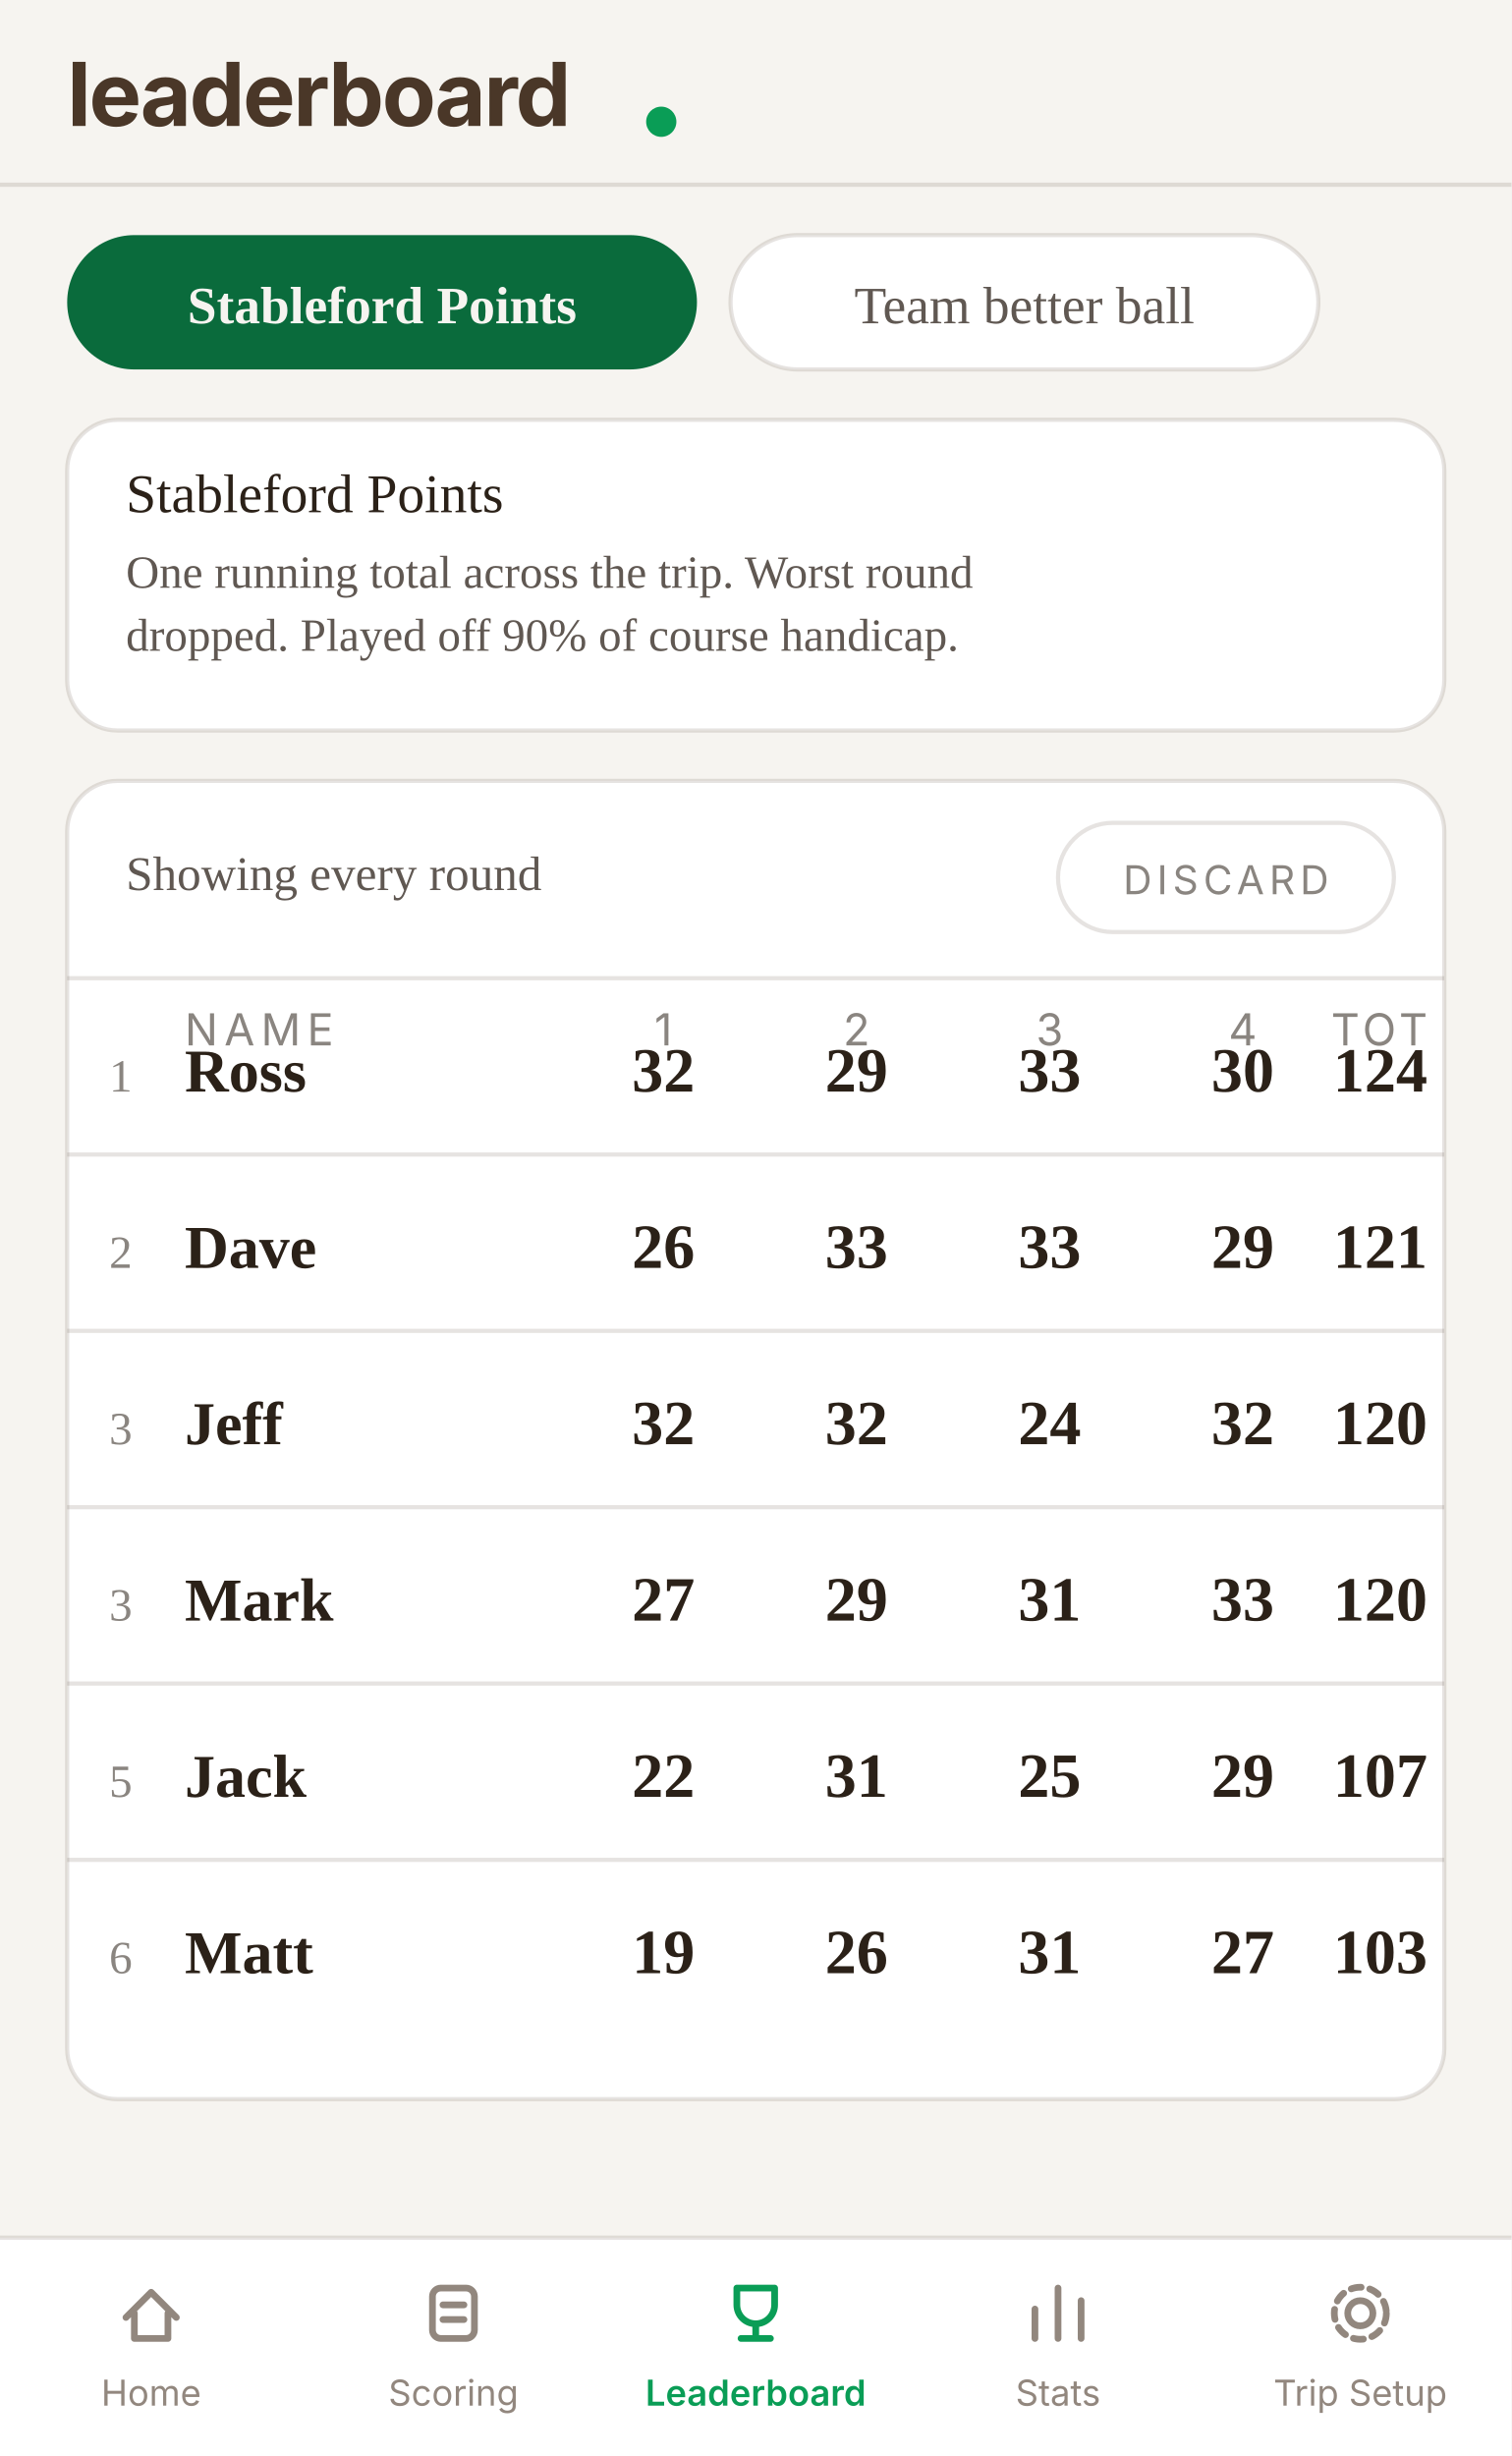
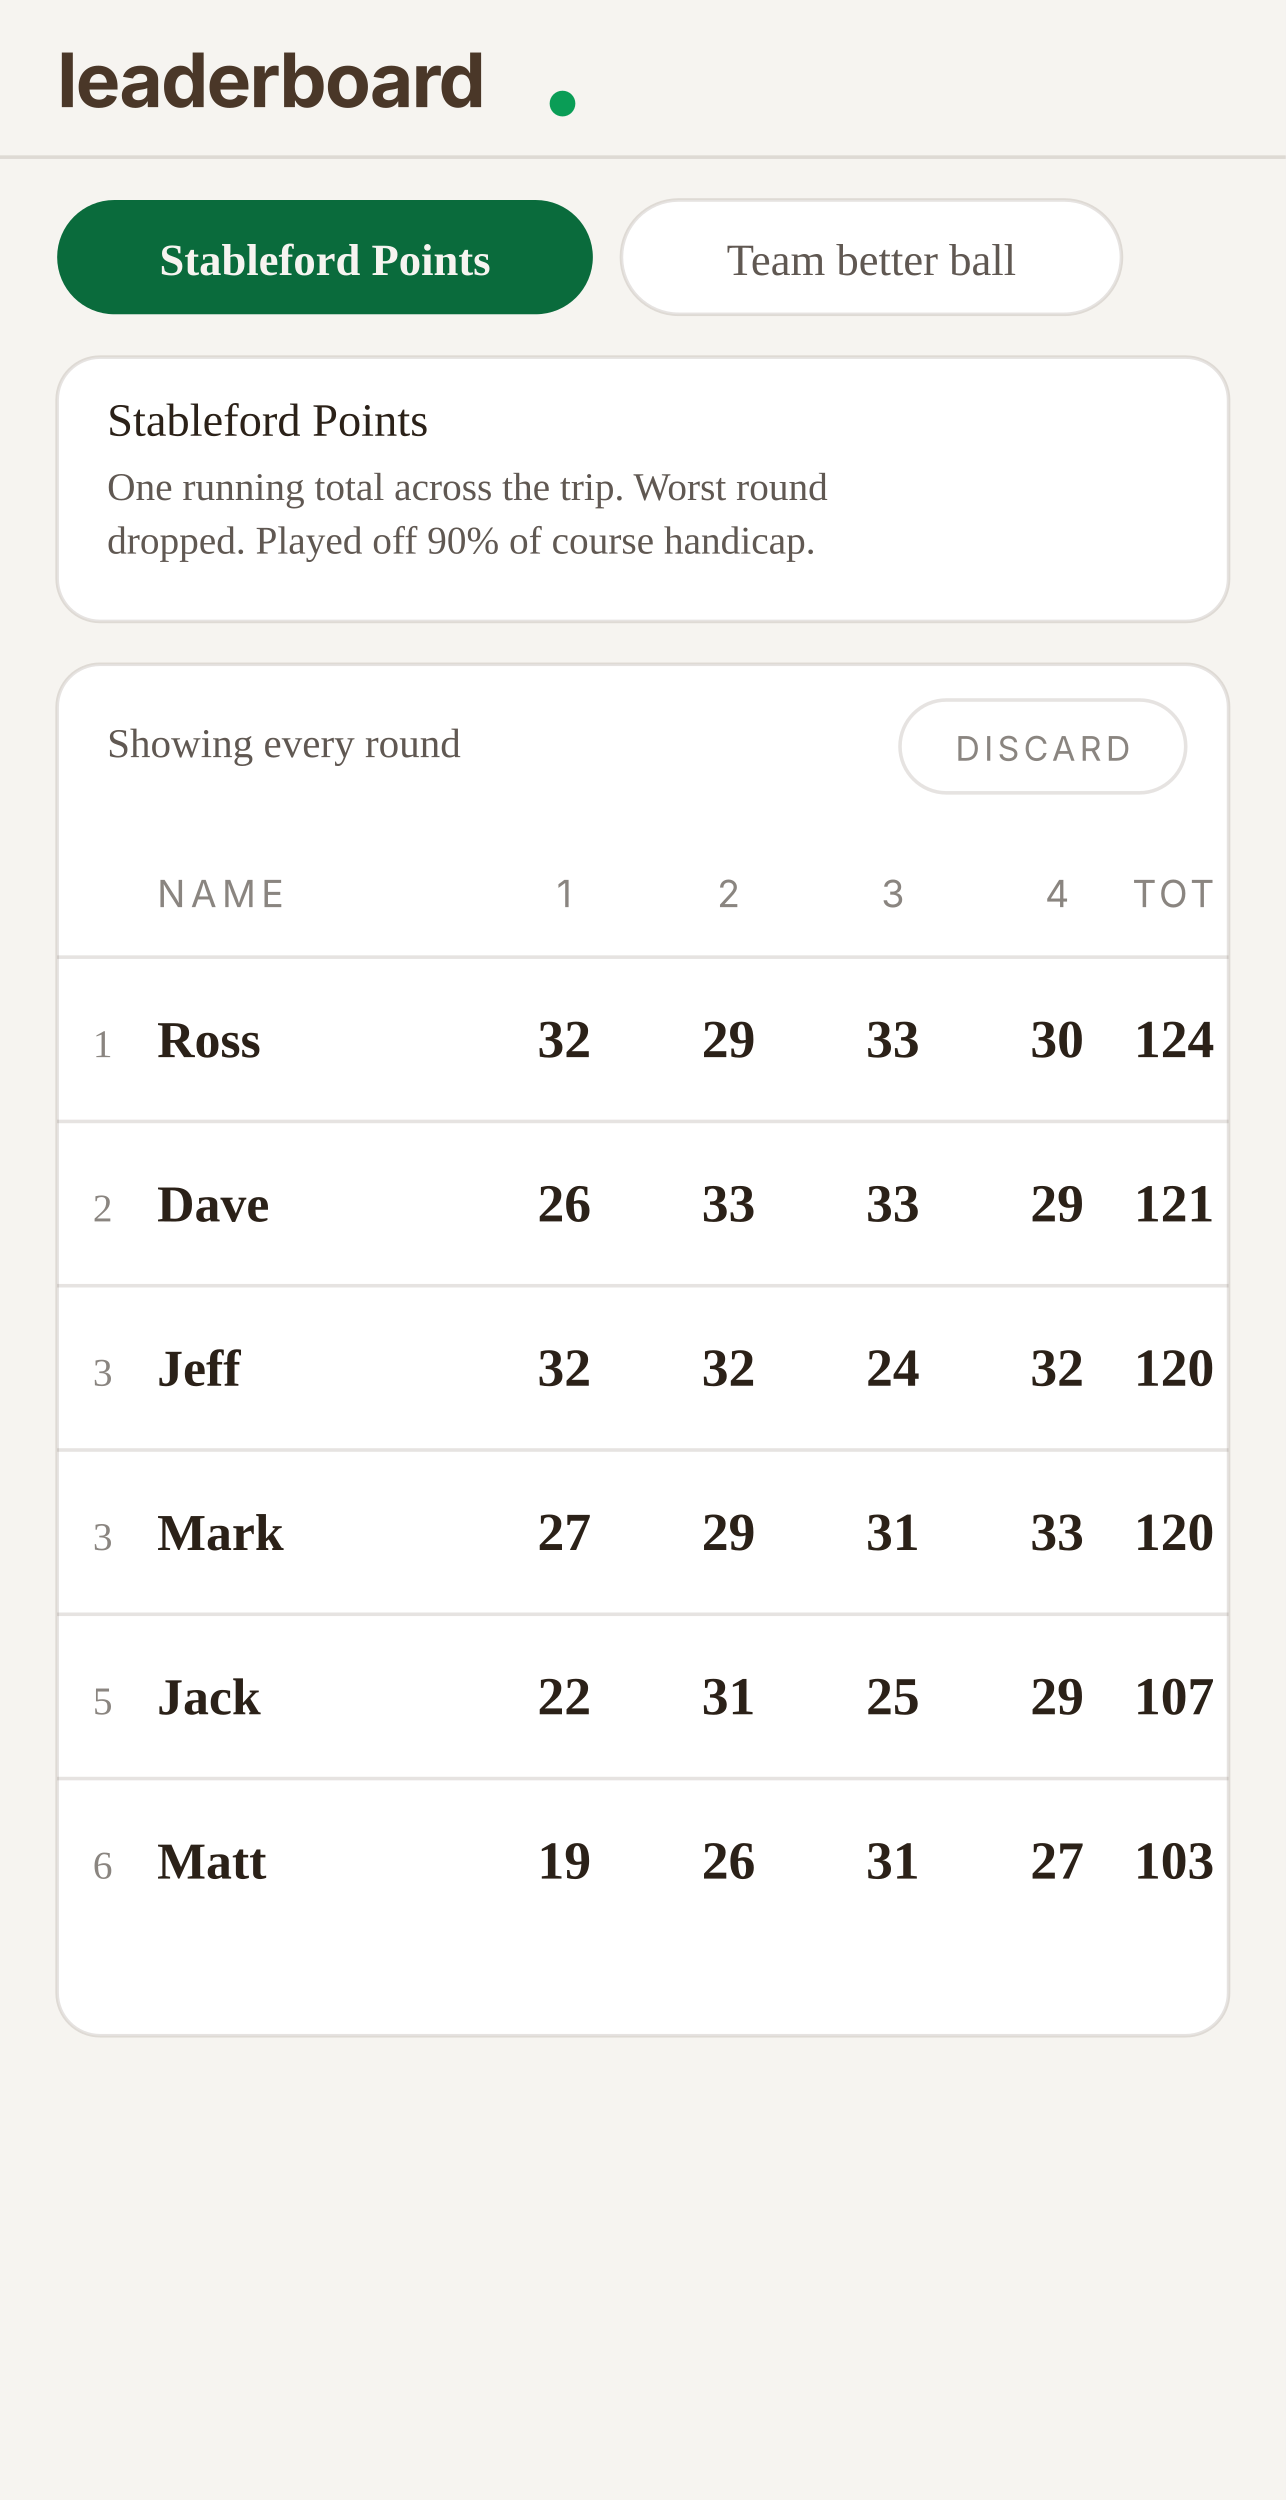
- <svg xmlns="http://www.w3.org/2000/svg" viewBox="0 0 360 585" width="360" height="585">
-   <rect width="360" height="585" fill="#F6F4F0" />
-   <rect width="360" height="44" fill="#F6F4F0" />
+ <svg xmlns="http://www.w3.org/2000/svg" viewBox="0 0 360 700" width="360" height="700">
+   <rect width="360" height="700" fill="#F6F4F0" />
  <text x="16" y="30" font-family="-apple-system,'Segoe UI',system-ui,sans-serif" font-size="21" font-weight="700" fill="#4A3728" letter-spacing="-0.5">leaderboard</text>
  <circle cx="157.5" cy="29" r="3.6" fill="#0A9D56" />
  <line x1="0" y1="44" x2="360" y2="44" stroke="rgba(74,55,40,0.14)" />
  <rect x="16" y="56" width="150" height="32" rx="16" fill="#0A6B3C" />
  <text x="91" y="77" font-family="Georgia,'Times New Roman',serif" font-size="12.5" font-weight="700" fill="#F6F4F0" text-anchor="middle">Stableford Points</text>
  <rect x="174" y="56" width="140" height="32" rx="16" fill="#FFFFFF" stroke="rgba(74,55,40,0.14)" />
  <text x="244" y="77" font-family="Georgia,'Times New Roman',serif" font-size="12.5" font-weight="400" fill="rgba(43,33,24,0.75)" text-anchor="middle">Team better ball</text>
  <rect x="16" y="100" width="328" height="74" rx="12" fill="#FFFFFF" stroke="rgba(74,55,40,0.14)" />
  <text x="30" y="122" font-family="Georgia,'Times New Roman',serif" font-size="13" font-weight="400" fill="#2B2118" text-anchor="start">Stableford Points</text>
  <text x="30" y="140" font-family="Georgia,'Times New Roman',serif" font-size="11" font-weight="400" fill="rgba(43,33,24,0.75)" text-anchor="start">One running total across the trip. Worst round</text>
  <text x="30" y="155" font-family="Georgia,'Times New Roman',serif" font-size="11" font-weight="400" fill="rgba(43,33,24,0.75)" text-anchor="start">dropped. Played off 90% of course handicap.</text>
-   <rect x="16" y="186" width="328" height="314" rx="12" fill="#FFFFFF" stroke="rgba(74,55,40,0.14)" />
+   <rect x="16" y="186" width="328" height="384" rx="12" fill="#FFFFFF" stroke="rgba(74,55,40,0.14)" />
  <text x="30" y="212" font-family="Georgia,'Times New Roman',serif" font-size="11.5" font-weight="400" fill="rgba(43,33,24,0.75)" text-anchor="start">Showing every round</text>
  <rect x="252" y="196" width="80" height="26" rx="13" fill="#FFFFFF" stroke="rgba(74,55,40,0.14)" />
  <text x="292" y="213" font-family="-apple-system,'Segoe UI',system-ui,sans-serif" font-size="9.5" font-weight="400" fill="rgba(43,33,24,0.55)" text-anchor="middle" letter-spacing="1.2">DISCARD</text>
-   <text x="44" y="249" font-family="-apple-system,'Segoe UI',system-ui,sans-serif" font-size="10.5" font-weight="400" fill="rgba(43,33,24,0.55)" text-anchor="start" letter-spacing="1.5">NAME</text>
-   <text x="158" y="249" font-family="-apple-system,'Segoe UI',system-ui,sans-serif" font-size="10.5" font-weight="400" fill="rgba(43,33,24,0.55)" text-anchor="middle">1</text>
-   <text x="204" y="249" font-family="-apple-system,'Segoe UI',system-ui,sans-serif" font-size="10.5" font-weight="400" fill="rgba(43,33,24,0.55)" text-anchor="middle">2</text>
-   <text x="250" y="249" font-family="-apple-system,'Segoe UI',system-ui,sans-serif" font-size="10.5" font-weight="400" fill="rgba(43,33,24,0.55)" text-anchor="middle">3</text>
-   <text x="296" y="249" font-family="-apple-system,'Segoe UI',system-ui,sans-serif" font-size="10.5" font-weight="400" fill="rgba(43,33,24,0.55)" text-anchor="middle">4</text>
-   <text x="340" y="249" font-family="-apple-system,'Segoe UI',system-ui,sans-serif" font-size="10.5" font-weight="400" fill="rgba(43,33,24,0.55)" text-anchor="end" letter-spacing="1">TOT</text>
-   <line x1="16" y1="233" x2="344" y2="233" stroke="rgba(74,55,40,0.14)" />
-   <text x="26" y="260" font-family="Georgia,'Times New Roman',serif" font-size="11" font-weight="400" fill="rgba(43,33,24,0.55)" text-anchor="start">1</text>
-   <text x="44" y="260" font-family="Georgia,'Times New Roman',serif" font-size="14.5" font-weight="700" fill="#2B2118" text-anchor="start">Ross</text>
-   <text x="158" y="260" font-family="Georgia,'Times New Roman',serif" font-size="15" font-weight="700" fill="#2B2118" text-anchor="middle">32</text>
-   <text x="204" y="260" font-family="Georgia,'Times New Roman',serif" font-size="15" font-weight="700" fill="#2B2118" text-anchor="middle">29</text>
-   <text x="250" y="260" font-family="Georgia,'Times New Roman',serif" font-size="15" font-weight="700" fill="#2B2118" text-anchor="middle">33</text>
-   <text x="296" y="260" font-family="Georgia,'Times New Roman',serif" font-size="15" font-weight="700" fill="#2B2118" text-anchor="middle">30</text>
-   <text x="340" y="260" font-family="Georgia,'Times New Roman',serif" font-size="15" font-weight="700" fill="#2B2118" text-anchor="end">124</text>
-   <line x1="16" y1="275" x2="344" y2="275" stroke="rgba(74,55,40,0.14)" />
-   <text x="26" y="302" font-family="Georgia,'Times New Roman',serif" font-size="11" font-weight="400" fill="rgba(43,33,24,0.55)" text-anchor="start">2</text>
-   <text x="44" y="302" font-family="Georgia,'Times New Roman',serif" font-size="14.5" font-weight="700" fill="#2B2118" text-anchor="start">Dave</text>
-   <text x="158" y="302" font-family="Georgia,'Times New Roman',serif" font-size="15" font-weight="700" fill="#2B2118" text-anchor="middle">26</text>
-   <text x="204" y="302" font-family="Georgia,'Times New Roman',serif" font-size="15" font-weight="700" fill="#2B2118" text-anchor="middle">33</text>
-   <text x="250" y="302" font-family="Georgia,'Times New Roman',serif" font-size="15" font-weight="700" fill="#2B2118" text-anchor="middle">33</text>
-   <text x="296" y="302" font-family="Georgia,'Times New Roman',serif" font-size="15" font-weight="700" fill="#2B2118" text-anchor="middle">29</text>
-   <text x="340" y="302" font-family="Georgia,'Times New Roman',serif" font-size="15" font-weight="700" fill="#2B2118" text-anchor="end">121</text>
-   <line x1="16" y1="317" x2="344" y2="317" stroke="rgba(74,55,40,0.14)" />
-   <text x="26" y="344" font-family="Georgia,'Times New Roman',serif" font-size="11" font-weight="400" fill="rgba(43,33,24,0.55)" text-anchor="start">3</text>
-   <text x="44" y="344" font-family="Georgia,'Times New Roman',serif" font-size="14.5" font-weight="700" fill="#2B2118" text-anchor="start">Jeff</text>
-   <text x="158" y="344" font-family="Georgia,'Times New Roman',serif" font-size="15" font-weight="700" fill="#2B2118" text-anchor="middle">32</text>
-   <text x="204" y="344" font-family="Georgia,'Times New Roman',serif" font-size="15" font-weight="700" fill="#2B2118" text-anchor="middle">32</text>
-   <text x="250" y="344" font-family="Georgia,'Times New Roman',serif" font-size="15" font-weight="700" fill="#2B2118" text-anchor="middle">24</text>
-   <text x="296" y="344" font-family="Georgia,'Times New Roman',serif" font-size="15" font-weight="700" fill="#2B2118" text-anchor="middle">32</text>
-   <text x="340" y="344" font-family="Georgia,'Times New Roman',serif" font-size="15" font-weight="700" fill="#2B2118" text-anchor="end">120</text>
-   <line x1="16" y1="359" x2="344" y2="359" stroke="rgba(74,55,40,0.14)" />
-   <text x="26" y="386" font-family="Georgia,'Times New Roman',serif" font-size="11" font-weight="400" fill="rgba(43,33,24,0.55)" text-anchor="start">3</text>
-   <text x="44" y="386" font-family="Georgia,'Times New Roman',serif" font-size="14.5" font-weight="700" fill="#2B2118" text-anchor="start">Mark</text>
-   <text x="158" y="386" font-family="Georgia,'Times New Roman',serif" font-size="15" font-weight="700" fill="#2B2118" text-anchor="middle">27</text>
-   <text x="204" y="386" font-family="Georgia,'Times New Roman',serif" font-size="15" font-weight="700" fill="#2B2118" text-anchor="middle">29</text>
-   <text x="250" y="386" font-family="Georgia,'Times New Roman',serif" font-size="15" font-weight="700" fill="#2B2118" text-anchor="middle">31</text>
-   <text x="296" y="386" font-family="Georgia,'Times New Roman',serif" font-size="15" font-weight="700" fill="#2B2118" text-anchor="middle">33</text>
-   <text x="340" y="386" font-family="Georgia,'Times New Roman',serif" font-size="15" font-weight="700" fill="#2B2118" text-anchor="end">120</text>
-   <line x1="16" y1="401" x2="344" y2="401" stroke="rgba(74,55,40,0.14)" />
-   <text x="26" y="428" font-family="Georgia,'Times New Roman',serif" font-size="11" font-weight="400" fill="rgba(43,33,24,0.55)" text-anchor="start">5</text>
-   <text x="44" y="428" font-family="Georgia,'Times New Roman',serif" font-size="14.5" font-weight="700" fill="#2B2118" text-anchor="start">Jack</text>
-   <text x="158" y="428" font-family="Georgia,'Times New Roman',serif" font-size="15" font-weight="700" fill="#2B2118" text-anchor="middle">22</text>
-   <text x="204" y="428" font-family="Georgia,'Times New Roman',serif" font-size="15" font-weight="700" fill="#2B2118" text-anchor="middle">31</text>
-   <text x="250" y="428" font-family="Georgia,'Times New Roman',serif" font-size="15" font-weight="700" fill="#2B2118" text-anchor="middle">25</text>
-   <text x="296" y="428" font-family="Georgia,'Times New Roman',serif" font-size="15" font-weight="700" fill="#2B2118" text-anchor="middle">29</text>
-   <text x="340" y="428" font-family="Georgia,'Times New Roman',serif" font-size="15" font-weight="700" fill="#2B2118" text-anchor="end">107</text>
-   <line x1="16" y1="443" x2="344" y2="443" stroke="rgba(74,55,40,0.14)" />
-   <text x="26" y="470" font-family="Georgia,'Times New Roman',serif" font-size="11" font-weight="400" fill="rgba(43,33,24,0.55)" text-anchor="start">6</text>
-   <text x="44" y="470" font-family="Georgia,'Times New Roman',serif" font-size="14.5" font-weight="700" fill="#2B2118" text-anchor="start">Matt</text>
-   <text x="158" y="470" font-family="Georgia,'Times New Roman',serif" font-size="15" font-weight="700" fill="#2B2118" text-anchor="middle">19</text>
-   <text x="204" y="470" font-family="Georgia,'Times New Roman',serif" font-size="15" font-weight="700" fill="#2B2118" text-anchor="middle">26</text>
-   <text x="250" y="470" font-family="Georgia,'Times New Roman',serif" font-size="15" font-weight="700" fill="#2B2118" text-anchor="middle">31</text>
-   <text x="296" y="470" font-family="Georgia,'Times New Roman',serif" font-size="15" font-weight="700" fill="#2B2118" text-anchor="middle">27</text>
-   <text x="340" y="470" font-family="Georgia,'Times New Roman',serif" font-size="15" font-weight="700" fill="#2B2118" text-anchor="end">103</text>
-   <rect y="533" width="360" height="52" fill="#FFFFFF" />
-   <line x1="0" y1="533" x2="360" y2="533" stroke="rgba(74,55,40,0.14)" />
-   <path d="M30 552 L36 546 L42 552 M32 551 V557 H40 V551" stroke="rgba(74,55,40,0.6)" stroke-width="1.6" fill="none" stroke-linecap="round" stroke-linejoin="round" />
-   <text x="36" y="573" text-anchor="middle" font-family="-apple-system,'Segoe UI',system-ui,sans-serif" font-size="8.5" font-weight="400" fill="rgba(74,55,40,0.6)">Home</text>
-   <rect x="103" y="545" width="10" height="12" rx="2" stroke="rgba(74,55,40,0.6)" stroke-width="1.6" fill="none" stroke-linecap="round" stroke-linejoin="round" />
-   <line x1="105.5" y1="549" x2="110.5" y2="549" stroke="rgba(74,55,40,0.6)" stroke-width="1.6" fill="none" stroke-linecap="round" stroke-linejoin="round" />
-   <line x1="105.5" y1="552.5" x2="110.5" y2="552.5" stroke="rgba(74,55,40,0.6)" stroke-width="1.6" fill="none" stroke-linecap="round" stroke-linejoin="round" />
-   <text x="108" y="573" text-anchor="middle" font-family="-apple-system,'Segoe UI',system-ui,sans-serif" font-size="8.5" font-weight="400" fill="rgba(74,55,40,0.6)">Scoring</text>
-   <path d="M175.5 545 H184.5 V549 A4.5 4.5 0 0 1 175.5 549 Z M180 553.5 V556 M176.5 557 H183.5" stroke="#0A9D56" stroke-width="1.6" fill="none" stroke-linecap="round" stroke-linejoin="round" />
-   <text x="180" y="573" text-anchor="middle" font-family="-apple-system,'Segoe UI',system-ui,sans-serif" font-size="8.5" font-weight="600" fill="#0A9D56">Leaderboard</text>
-   <path d="M246.5 557 V550 M252 557 V545 M257.5 557 V548" stroke="rgba(74,55,40,0.6)" stroke-width="1.6" fill="none" stroke-linecap="round" stroke-linejoin="round" />
-   <text x="252" y="573" text-anchor="middle" font-family="-apple-system,'Segoe UI',system-ui,sans-serif" font-size="8.5" font-weight="400" fill="rgba(74,55,40,0.6)">Stats</text>
-   <circle cx="324" cy="551" r="3" stroke="rgba(74,55,40,0.6)" stroke-width="1.6" fill="none" stroke-linecap="round" stroke-linejoin="round" />
-   <circle cx="324" cy="551" r="6.2" stroke="rgba(74,55,40,0.6)" stroke-width="1.6" fill="none" stroke-linecap="round" stroke-linejoin="round" stroke-dasharray="2.4 2.1" />
-   <text x="324" y="573" text-anchor="middle" font-family="-apple-system,'Segoe UI',system-ui,sans-serif" font-size="8.5" font-weight="400" fill="rgba(74,55,40,0.6)">Trip Setup</text>
+   <text x="44" y="254" font-family="-apple-system,'Segoe UI',system-ui,sans-serif" font-size="10.5" font-weight="400" fill="rgba(43,33,24,0.55)" text-anchor="start" letter-spacing="1.5">NAME</text>
+   <text x="158" y="254" font-family="-apple-system,'Segoe UI',system-ui,sans-serif" font-size="10.5" font-weight="400" fill="rgba(43,33,24,0.55)" text-anchor="middle">1</text>
+   <text x="204" y="254" font-family="-apple-system,'Segoe UI',system-ui,sans-serif" font-size="10.5" font-weight="400" fill="rgba(43,33,24,0.55)" text-anchor="middle">2</text>
+   <text x="250" y="254" font-family="-apple-system,'Segoe UI',system-ui,sans-serif" font-size="10.5" font-weight="400" fill="rgba(43,33,24,0.55)" text-anchor="middle">3</text>
+   <text x="296" y="254" font-family="-apple-system,'Segoe UI',system-ui,sans-serif" font-size="10.5" font-weight="400" fill="rgba(43,33,24,0.55)" text-anchor="middle">4</text>
+   <text x="340" y="254" font-family="-apple-system,'Segoe UI',system-ui,sans-serif" font-size="10.5" font-weight="400" fill="rgba(43,33,24,0.55)" text-anchor="end" letter-spacing="1">TOT</text>
+   <line x1="16" y1="268" x2="344" y2="268" stroke="rgba(74,55,40,0.14)" />
+   <text x="26" y="296" font-family="Georgia,'Times New Roman',serif" font-size="11" font-weight="400" fill="rgba(43,33,24,0.55)" text-anchor="start">1</text>
+   <text x="44" y="296" font-family="Georgia,'Times New Roman',serif" font-size="14.5" font-weight="700" fill="#2B2118" text-anchor="start">Ross</text>
+   <text x="158" y="296" font-family="Georgia,'Times New Roman',serif" font-size="15" font-weight="700" fill="#2B2118" text-anchor="middle">32</text>
+   <text x="204" y="296" font-family="Georgia,'Times New Roman',serif" font-size="15" font-weight="700" fill="#2B2118" text-anchor="middle">29</text>
+   <text x="250" y="296" font-family="Georgia,'Times New Roman',serif" font-size="15" font-weight="700" fill="#2B2118" text-anchor="middle">33</text>
+   <text x="296" y="296" font-family="Georgia,'Times New Roman',serif" font-size="15" font-weight="700" fill="#2B2118" text-anchor="middle">30</text>
+   <text x="340" y="296" font-family="Georgia,'Times New Roman',serif" font-size="15" font-weight="700" fill="#2B2118" text-anchor="end">124</text>
+   <line x1="16" y1="314" x2="344" y2="314" stroke="rgba(74,55,40,0.14)" />
+   <text x="26" y="342" font-family="Georgia,'Times New Roman',serif" font-size="11" font-weight="400" fill="rgba(43,33,24,0.55)" text-anchor="start">2</text>
+   <text x="44" y="342" font-family="Georgia,'Times New Roman',serif" font-size="14.5" font-weight="700" fill="#2B2118" text-anchor="start">Dave</text>
+   <text x="158" y="342" font-family="Georgia,'Times New Roman',serif" font-size="15" font-weight="700" fill="#2B2118" text-anchor="middle">26</text>
+   <text x="204" y="342" font-family="Georgia,'Times New Roman',serif" font-size="15" font-weight="700" fill="#2B2118" text-anchor="middle">33</text>
+   <text x="250" y="342" font-family="Georgia,'Times New Roman',serif" font-size="15" font-weight="700" fill="#2B2118" text-anchor="middle">33</text>
+   <text x="296" y="342" font-family="Georgia,'Times New Roman',serif" font-size="15" font-weight="700" fill="#2B2118" text-anchor="middle">29</text>
+   <text x="340" y="342" font-family="Georgia,'Times New Roman',serif" font-size="15" font-weight="700" fill="#2B2118" text-anchor="end">121</text>
+   <line x1="16" y1="360" x2="344" y2="360" stroke="rgba(74,55,40,0.14)" />
+   <text x="26" y="388" font-family="Georgia,'Times New Roman',serif" font-size="11" font-weight="400" fill="rgba(43,33,24,0.55)" text-anchor="start">3</text>
+   <text x="44" y="388" font-family="Georgia,'Times New Roman',serif" font-size="14.5" font-weight="700" fill="#2B2118" text-anchor="start">Jeff</text>
+   <text x="158" y="388" font-family="Georgia,'Times New Roman',serif" font-size="15" font-weight="700" fill="#2B2118" text-anchor="middle">32</text>
+   <text x="204" y="388" font-family="Georgia,'Times New Roman',serif" font-size="15" font-weight="700" fill="#2B2118" text-anchor="middle">32</text>
+   <text x="250" y="388" font-family="Georgia,'Times New Roman',serif" font-size="15" font-weight="700" fill="#2B2118" text-anchor="middle">24</text>
+   <text x="296" y="388" font-family="Georgia,'Times New Roman',serif" font-size="15" font-weight="700" fill="#2B2118" text-anchor="middle">32</text>
+   <text x="340" y="388" font-family="Georgia,'Times New Roman',serif" font-size="15" font-weight="700" fill="#2B2118" text-anchor="end">120</text>
+   <line x1="16" y1="406" x2="344" y2="406" stroke="rgba(74,55,40,0.14)" />
+   <text x="26" y="434" font-family="Georgia,'Times New Roman',serif" font-size="11" font-weight="400" fill="rgba(43,33,24,0.55)" text-anchor="start">3</text>
+   <text x="44" y="434" font-family="Georgia,'Times New Roman',serif" font-size="14.5" font-weight="700" fill="#2B2118" text-anchor="start">Mark</text>
+   <text x="158" y="434" font-family="Georgia,'Times New Roman',serif" font-size="15" font-weight="700" fill="#2B2118" text-anchor="middle">27</text>
+   <text x="204" y="434" font-family="Georgia,'Times New Roman',serif" font-size="15" font-weight="700" fill="#2B2118" text-anchor="middle">29</text>
+   <text x="250" y="434" font-family="Georgia,'Times New Roman',serif" font-size="15" font-weight="700" fill="#2B2118" text-anchor="middle">31</text>
+   <text x="296" y="434" font-family="Georgia,'Times New Roman',serif" font-size="15" font-weight="700" fill="#2B2118" text-anchor="middle">33</text>
+   <text x="340" y="434" font-family="Georgia,'Times New Roman',serif" font-size="15" font-weight="700" fill="#2B2118" text-anchor="end">120</text>
+   <line x1="16" y1="452" x2="344" y2="452" stroke="rgba(74,55,40,0.14)" />
+   <text x="26" y="480" font-family="Georgia,'Times New Roman',serif" font-size="11" font-weight="400" fill="rgba(43,33,24,0.55)" text-anchor="start">5</text>
+   <text x="44" y="480" font-family="Georgia,'Times New Roman',serif" font-size="14.5" font-weight="700" fill="#2B2118" text-anchor="start">Jack</text>
+   <text x="158" y="480" font-family="Georgia,'Times New Roman',serif" font-size="15" font-weight="700" fill="#2B2118" text-anchor="middle">22</text>
+   <text x="204" y="480" font-family="Georgia,'Times New Roman',serif" font-size="15" font-weight="700" fill="#2B2118" text-anchor="middle">31</text>
+   <text x="250" y="480" font-family="Georgia,'Times New Roman',serif" font-size="15" font-weight="700" fill="#2B2118" text-anchor="middle">25</text>
+   <text x="296" y="480" font-family="Georgia,'Times New Roman',serif" font-size="15" font-weight="700" fill="#2B2118" text-anchor="middle">29</text>
+   <text x="340" y="480" font-family="Georgia,'Times New Roman',serif" font-size="15" font-weight="700" fill="#2B2118" text-anchor="end">107</text>
+   <line x1="16" y1="498" x2="344" y2="498" stroke="rgba(74,55,40,0.14)" />
+   <text x="26" y="526" font-family="Georgia,'Times New Roman',serif" font-size="11" font-weight="400" fill="rgba(43,33,24,0.55)" text-anchor="start">6</text>
+   <text x="44" y="526" font-family="Georgia,'Times New Roman',serif" font-size="14.5" font-weight="700" fill="#2B2118" text-anchor="start">Matt</text>
+   <text x="158" y="526" font-family="Georgia,'Times New Roman',serif" font-size="15" font-weight="700" fill="#2B2118" text-anchor="middle">19</text>
+   <text x="204" y="526" font-family="Georgia,'Times New Roman',serif" font-size="15" font-weight="700" fill="#2B2118" text-anchor="middle">26</text>
+   <text x="250" y="526" font-family="Georgia,'Times New Roman',serif" font-size="15" font-weight="700" fill="#2B2118" text-anchor="middle">31</text>
+   <text x="296" y="526" font-family="Georgia,'Times New Roman',serif" font-size="15" font-weight="700" fill="#2B2118" text-anchor="middle">27</text>
+   <text x="340" y="526" font-family="Georgia,'Times New Roman',serif" font-size="15" font-weight="700" fill="#2B2118" text-anchor="end">103</text>
</svg>
